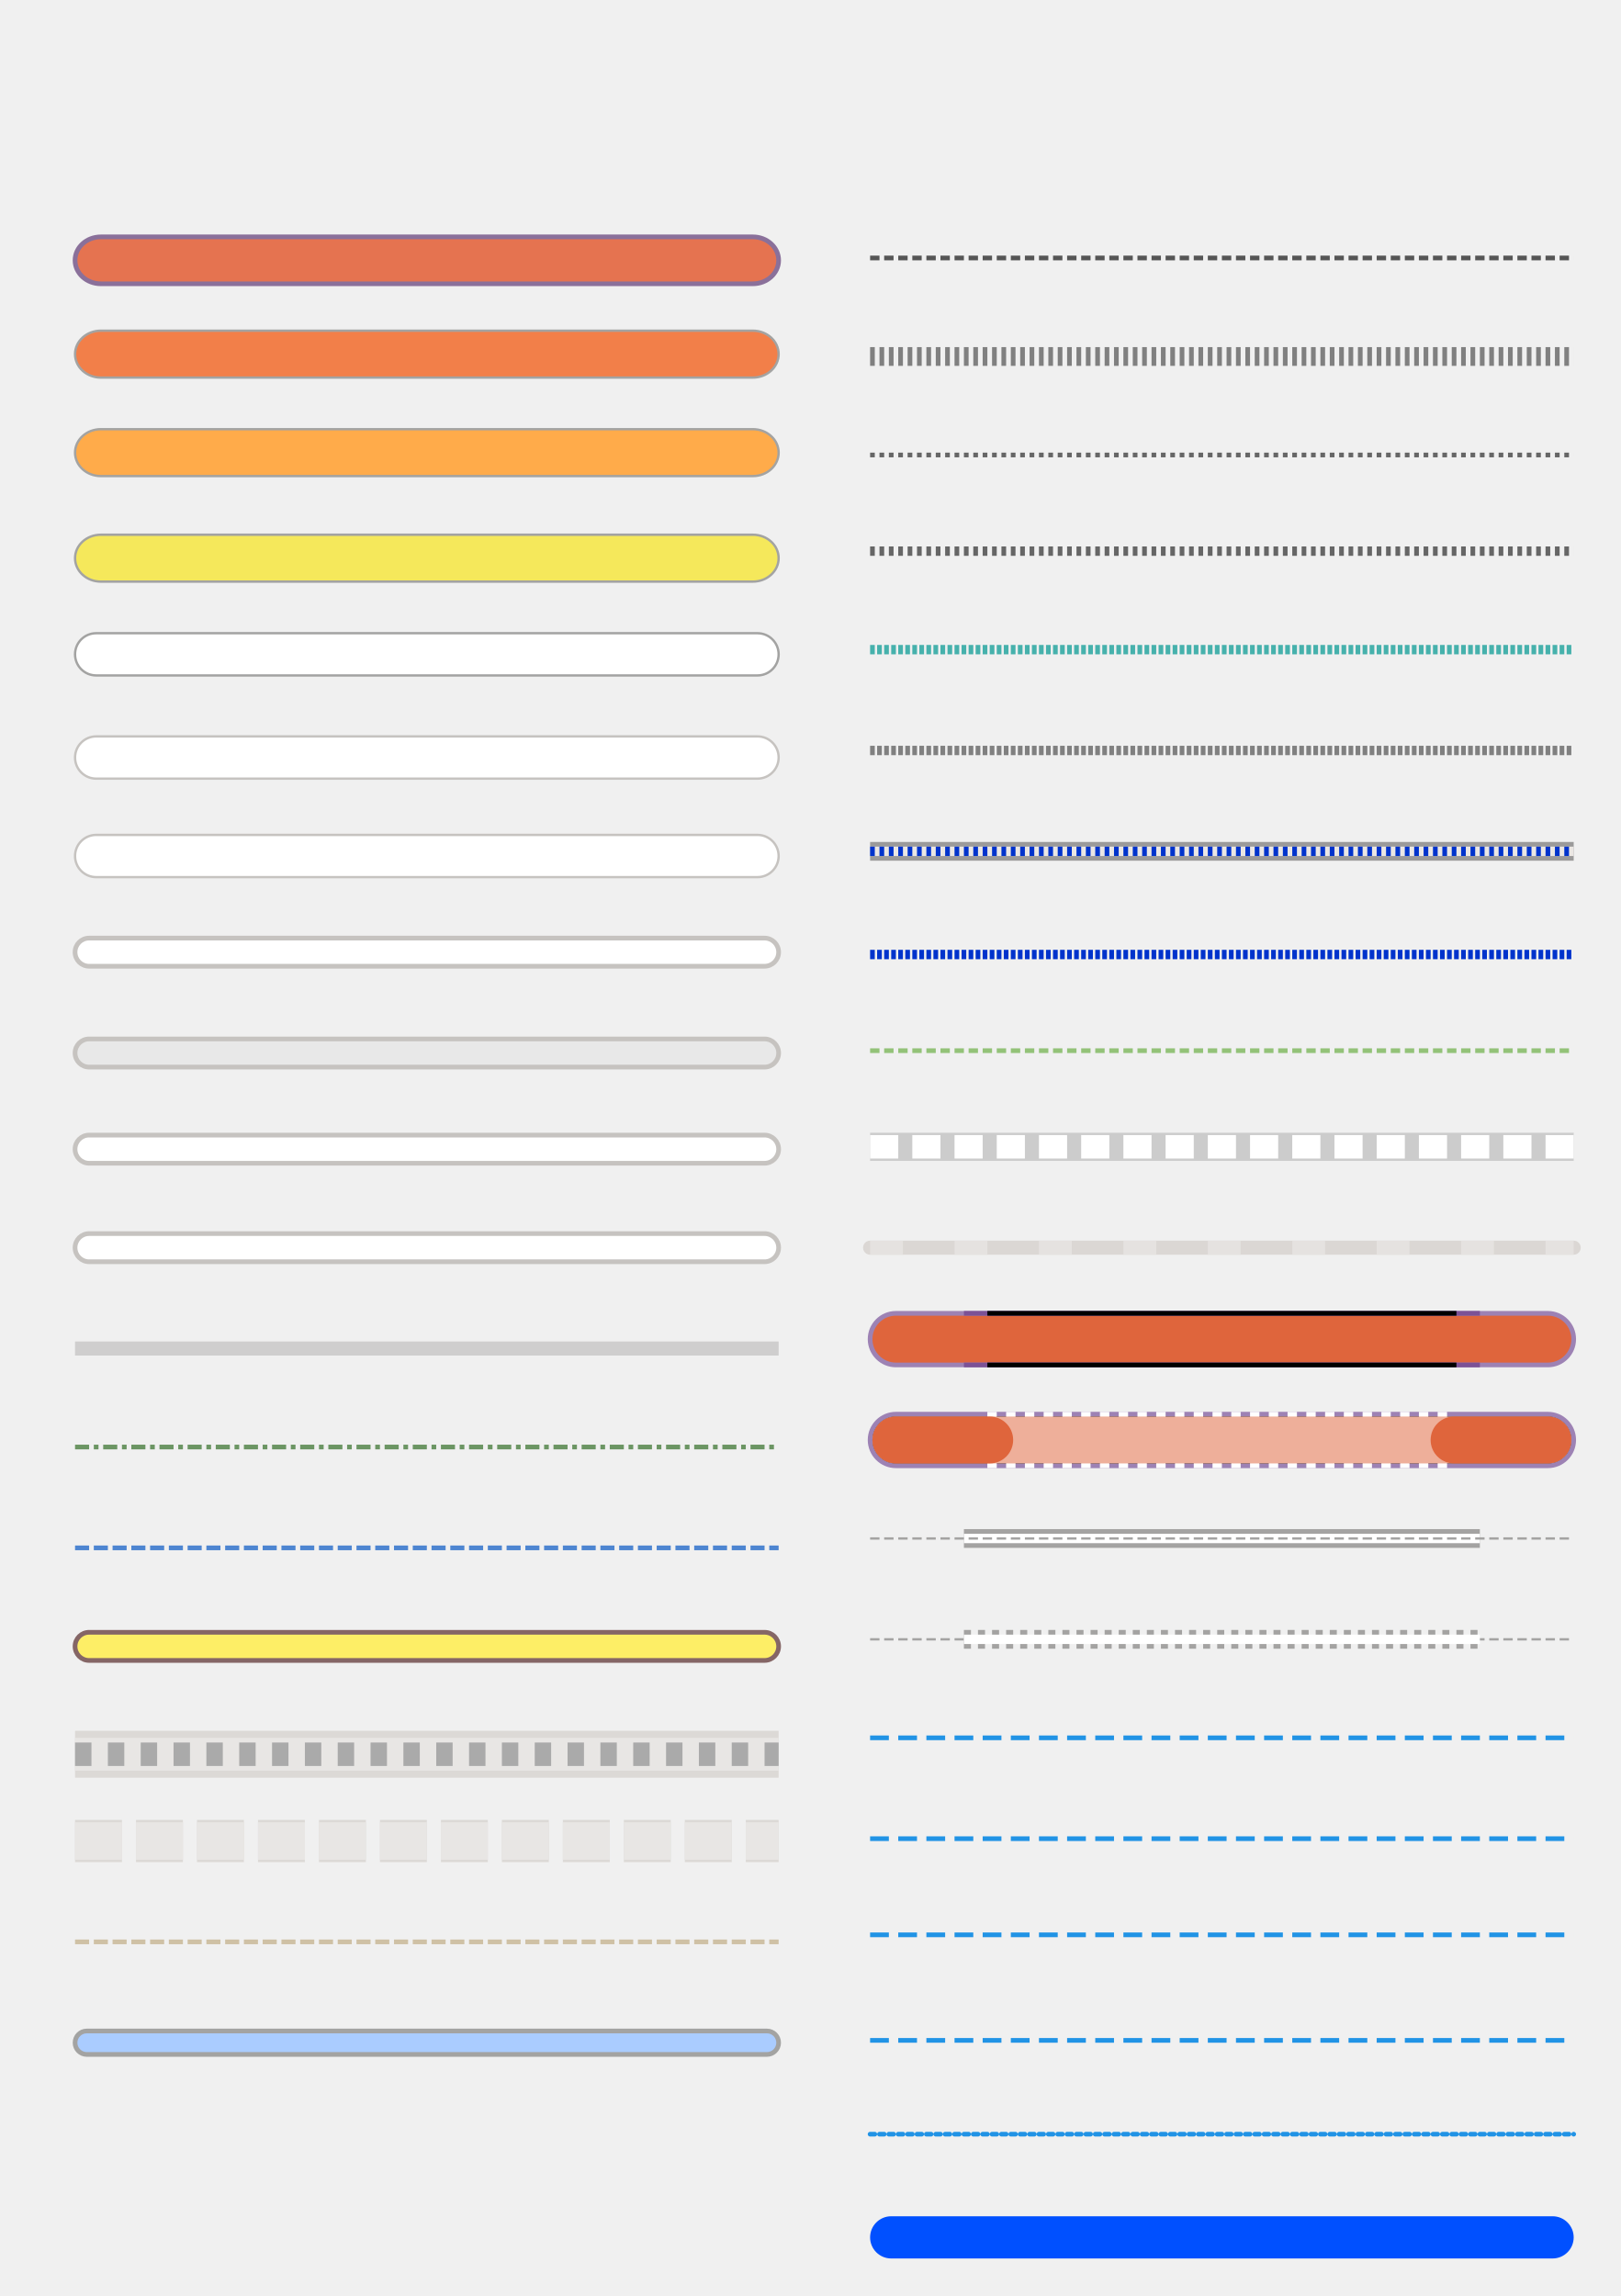
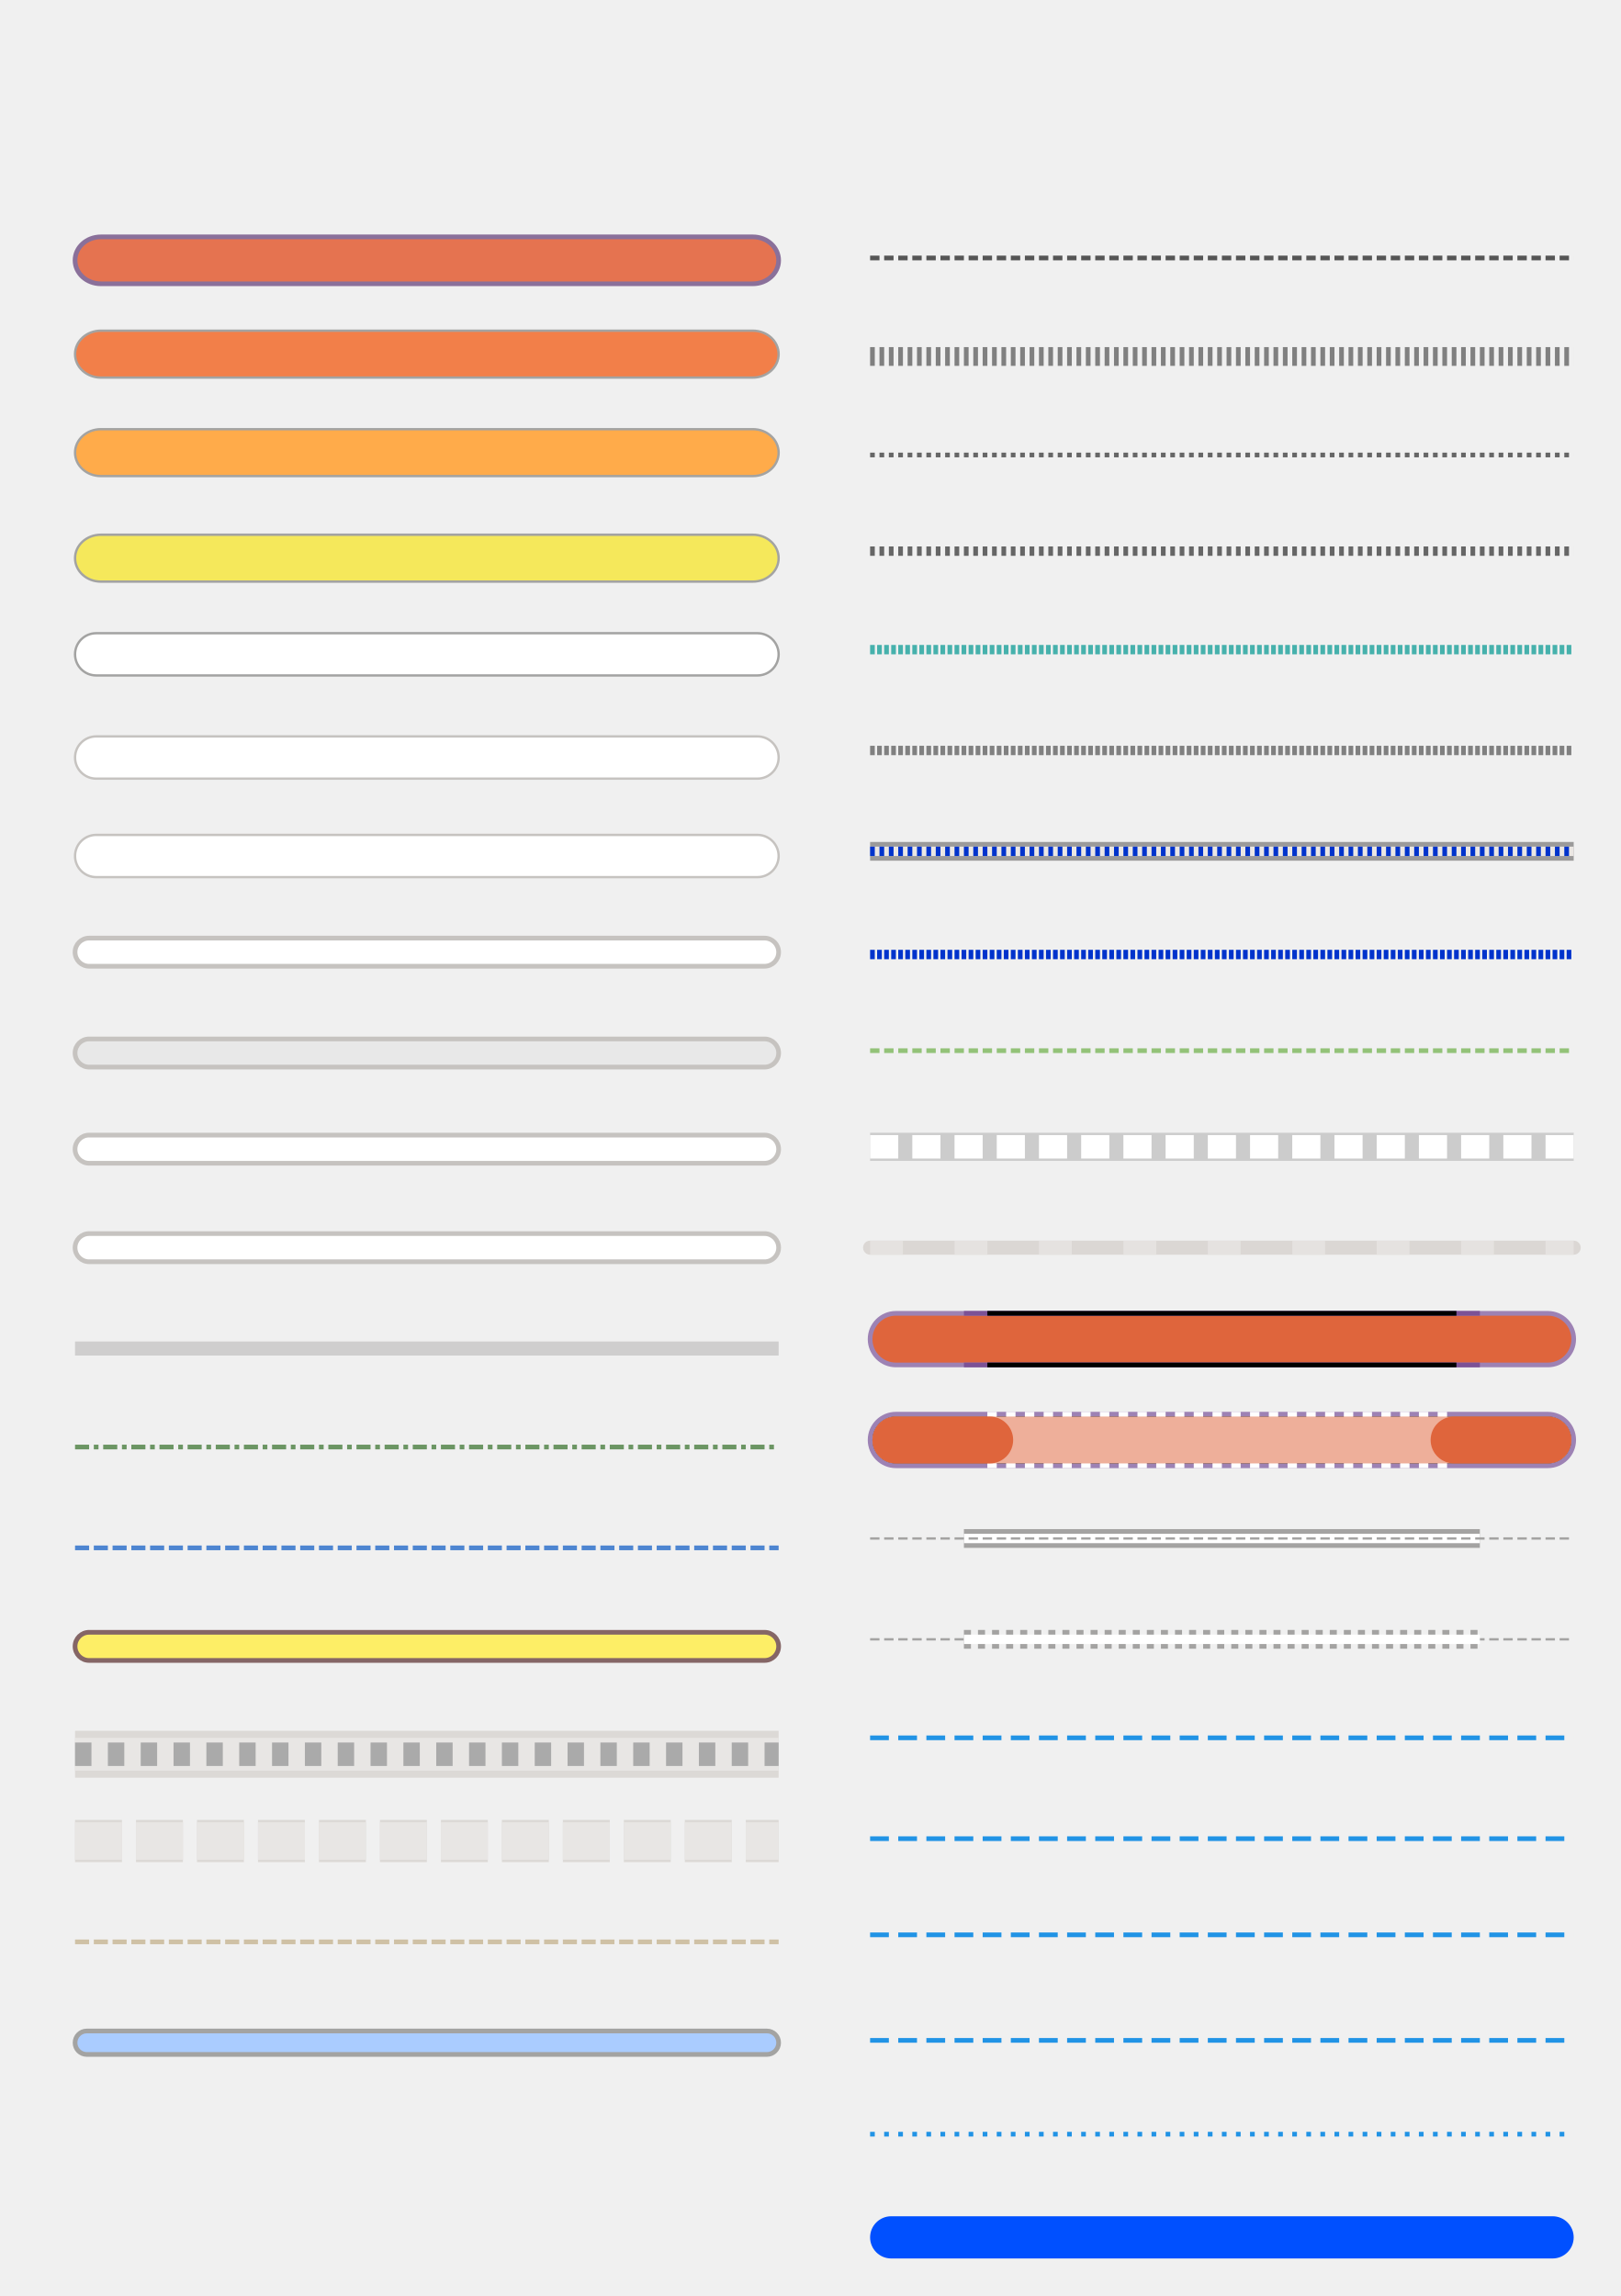
<svg xmlns="http://www.w3.org/2000/svg" id="svg51" version="1.1" viewBox="0 0 691 979">
  <g id="Motorway" transform="translate(32 101)">
    <rect id="rect1" width="300" height="20" rx="11" ry="11" fill="#E57350" stroke="#8A709A" stroke-width="2" />
  </g>
  <g id="Trunk" transform="translate(32 141)">
    <rect id="rect2" width="300" height="20" rx="11" ry="11" fill="#F27F49" stroke="#A3A3A2" />
  </g>
  <g id="Primary" transform="translate(32 183)">
    <rect id="rect3" width="300" height="20" rx="11" ry="11" fill="#FFAB4A" stroke="#A3A3A2" />
  </g>
  <g id="Secondary" transform="translate(32 228)">
    <rect id="rect4" width="300" height="20" rx="11" ry="11" fill="#F5E85B" stroke="#A3A3A2" />
  </g>
  <g id="Tertiary" transform="translate(32 270)">
    <rect id="rect5" width="300" height="18" rx="9" ry="9" fill="#fff" stroke="#A3A3A2" />
  </g>
  <g id="Residential" transform="translate(32 314)">
    <rect id="rect6" width="300" height="18" rx="9" ry="9" fill="#fff" stroke="#c6c3c0" />
  </g>
  <g id="Unclassified" transform="translate(32 356)">
    <rect id="rect7" width="300" height="18" rx="9" ry="9" fill="#fff" stroke="#c6c3c0" />
  </g>
  <g id="Service" transform="translate(32 400)">
    <rect id="rect8" width="300" height="12" rx="6" ry="6" fill="#fff" stroke="#c6c3c0" stroke-width="2" />
  </g>
  <g id="Driveway" transform="translate(32 443)">
    <rect id="rect9" width="300" height="12" rx="6" ry="6" fill="#e8e8e8" stroke="#c6c3c0" stroke-width="2" />
  </g>
  <g id="Living_street" transform="translate(32 484)">
    <rect id="rect10" width="300" height="12" rx="6" ry="6" fill="#fff" stroke="#c6c3c0" stroke-width="2" />
  </g>
  <g id="Pedestrian" transform="translate(32 526)">
    <rect id="rect11" width="300" height="12" rx="6" ry="6" fill="#fff" stroke="#c6c3c0" stroke-width="2" />
  </g>
  <g id="Road_unknown_type" transform="translate(32 575)">
-     <line id="line11" x2="300" stroke="#cfcece" stroke-width="6" />
+     <line x1="0" x2="300" y1="0" y2="0" stroke="#cfcece" stroke-width="6" />
  </g>
  <g id="Track" transform="translate(32 617)">
    <line id="line12" x2="300" stroke="#6b9563" stroke-dasharray="6, 2, 2 ,2" stroke-width="2" />
  </g>
  <g id="Cycleway" transform="translate(32 660)">
    <line id="line13" x2="300" stroke="#4D85D1" stroke-dasharray="6, 2" stroke-width="2" />
  </g>
  <g id="Raceway" transform="translate(32 696)">
    <rect id="rect13" width="300" height="12" rx="6" ry="6" fill="#FDEE66" stroke="#856666" stroke-width="2" />
  </g>
  <g id="Escape_lane" transform="translate(32 748)">
    <line id="line14" x2="300" stroke="#dcd9d6" stroke-width="20" />
    <line id="line15" x2="300" stroke="#e8e6e4" stroke-width="14" />
    <line id="line16" x2="300" stroke="#aaa" stroke-dasharray="7, 7" stroke-width="10" />
  </g>
  <g id="Abandoned_road" transform="translate(32 785)" stroke-dasharray="20, 6">
    <line id="line17" x2="300" stroke="#dcd9d6" stroke-width="18" />
    <line id="line18" x2="300" stroke="#e8e6e4" stroke-width="16" />
  </g>
  <g id="Abandoned_track" transform="translate(32 828)">
    <line id="line19" x2="300" stroke="#CFC1A5" stroke-dasharray="6, 2" stroke-width="2" />
  </g>
  <g id="Bus_way" transform="translate(32 866)">
    <rect id="rect19" width="300" height="10" rx="5" ry="5" fill="#acf" stroke="#A3A3A2" stroke-width="2" />
  </g>
  <g id="Footway" transform="translate(371 110)">
    <line id="line20" x2="300" stroke="#555" stroke-dasharray="4, 2" stroke-width="2" />
  </g>
  <g id="Footway_crossing" transform="translate(371 152)">
    <line id="line21" x2="300" stroke="#808080" stroke-dasharray="2, 2" stroke-width="8" />
  </g>
  <g id="Path" transform="translate(371 194)">
    <line id="line22" x2="300" stroke="#666" stroke-dasharray="2, 2" stroke-width="2" />
  </g>
  <g id="Steps" transform="translate(371 235)">
    <line id="line23" x2="300" stroke="#666" stroke-dasharray="2, 2" stroke-width="4" />
  </g>
  <g id="Steps_with_a_ramp" transform="translate(371 277)">
    <line id="line24" x2="300" stroke="#46B1AC" stroke-dasharray="2, 1" stroke-width="4" />
  </g>
  <g id="Escalator" transform="translate(371 320)">
    <line id="line25" x2="300" stroke="#808080" stroke-dasharray="2, 1" stroke-width="4" />
  </g>
  <g id="Goods_conveyor" transform="translate(371 363)">
    <line id="line26" x2="300" stroke="#9b9a9a" stroke-width="8" />
    <line id="line27" x2="300" stroke="#ebe7e4" stroke-width="4" />
    <line id="line28" x2="300" stroke="#03c" stroke-dasharray="2, 2" stroke-width="4" />
  </g>
  <g id="Elevator" transform="translate(371 407)">
    <line id="line29" x2="300" stroke="#03c" stroke-dasharray="2, 1" stroke-width="4" />
  </g>
  <g id="Bridleway" transform="translate(371 448)">
    <line id="line30" x2="300" stroke="#93c278" stroke-dasharray="4, 2" stroke-width="2" />
  </g>
  <g id="Construction" transform="translate(371 489)">
    <line id="line31" x2="300" stroke="#ccc" stroke-width="12" />
    <line id="line32" x2="300" fill="none" stroke="#fff" stroke-dasharray="12, 6" stroke-linejoin="round" stroke-miterlimit="10" stroke-width="10" />
  </g>
  <g id="Proposed" transform="translate(371 532)" stroke-width="6">
    <line id="line33" x2="300" stroke="#dbd7d4" stroke-linecap="round" />
    <line id="line34" x2="300" stroke="#e5e2e0" stroke-dasharray="14, 22" />
  </g>
  <g id="Bridges_1" transform="translate(371 560)" stroke-width="2">
    <rect id="rect34" width="300" height="22" rx="11" ry="11" fill="#df653c" stroke="#9d82b4" />
    <line id="line35" x1="40" x2="260" stroke="#7c5296" />
    <line id="line36" x1="40" x2="260" y1="22" y2="22" stroke="#7c5296" />
    <line id="line37" x1="50" x2="250" stroke="#000" />
    <line id="line38" x1="50" x2="250" y1="22" y2="22" stroke="#000" />
  </g>
  <g id="Tunnels_1" transform="translate(371 603)">
    <rect id="rect38" width="300" height="22" rx="11" ry="11" stroke="#9d82b4" stroke-width="2" />
    <line id="line39" x1="50" x2="250" y1="11" y2="11" stroke="#fff" stroke-dasharray="4, 4" stroke-width="24" />
    <rect id="rect39" x="1" y="1" width="298" height="20" rx="10" ry="10" fill="#eeaf9a" />
    <rect id="rect40" x="1" y="1" width="60" height="20" rx="10" ry="10" fill="#df653c" />
    <rect id="rect41" x="239" y="1" width="60" height="20" rx="10" ry="10" fill="#df653c" />
  </g>
  <g id="Bridges_2" transform="translate(371 656)">
    <line id="line41" x1="40" x2="260" stroke="#a4a3a2" stroke-width="8" />
    <line id="line42" x1="40" x2="260" stroke="#fff" stroke-width="4" />
    <line id="line43" x2="300" stroke="#a4a3a2" stroke-dasharray="4, 2" />
  </g>
  <g id="Tunnels_2" transform="translate(371 699)">
    <line id="line44" x2="300" stroke="#a4a3a2" stroke-dasharray="4, 2" />
    <line id="line45" x1="40" x2="260" stroke="#a4a3a2" stroke-dasharray="3, 3" stroke-width="8" />
    <line id="line46" x1="40" x2="260" stroke="#fff" stroke-width="4" />
  </g>
  <g id="Cycleway_lane" transform="translate(371 741)">
    <line id="line47" x2="300" stroke="#2193e5" stroke-dasharray="8, 4" stroke-width="2" />
  </g>
  <g id="Cycleway_track" transform="translate(371 784)">
    <line id="line48" x2="300" stroke="#2193e5" stroke-dasharray="8, 4" stroke-width="2" />
  </g>
  <g id="Cycleway_opposite_lane" transform="translate(371 825)">
    <line id="line49" x2="300" stroke="#2193e5" stroke-dasharray="8, 4" stroke-width="2" />
  </g>
  <g id="Cycleway-share_busway" transform="translate(371 870)">
    <line id="line50" x2="300" stroke="#2193e5" stroke-dasharray="8, 4" stroke-width="2" />
  </g>
  <g id="Cycleway_opposite" transform="translate(371 910)">
-     <line id="line51" x2="300" stroke="#2193e5" stroke-dasharray="2, 2" stroke-linecap="round" stroke-width="2" />
+     <line id="line51" x2="300" stroke="#2193e5" stroke-dasharray="2, 4" stroke-width="2" />
  </g>
  <g id="Cycle_street" transform="translate(371 945)">
    <rect id="rect51" width="300" height="18" rx="9" ry="9" fill="#0050ff" />
  </g>
</svg>
